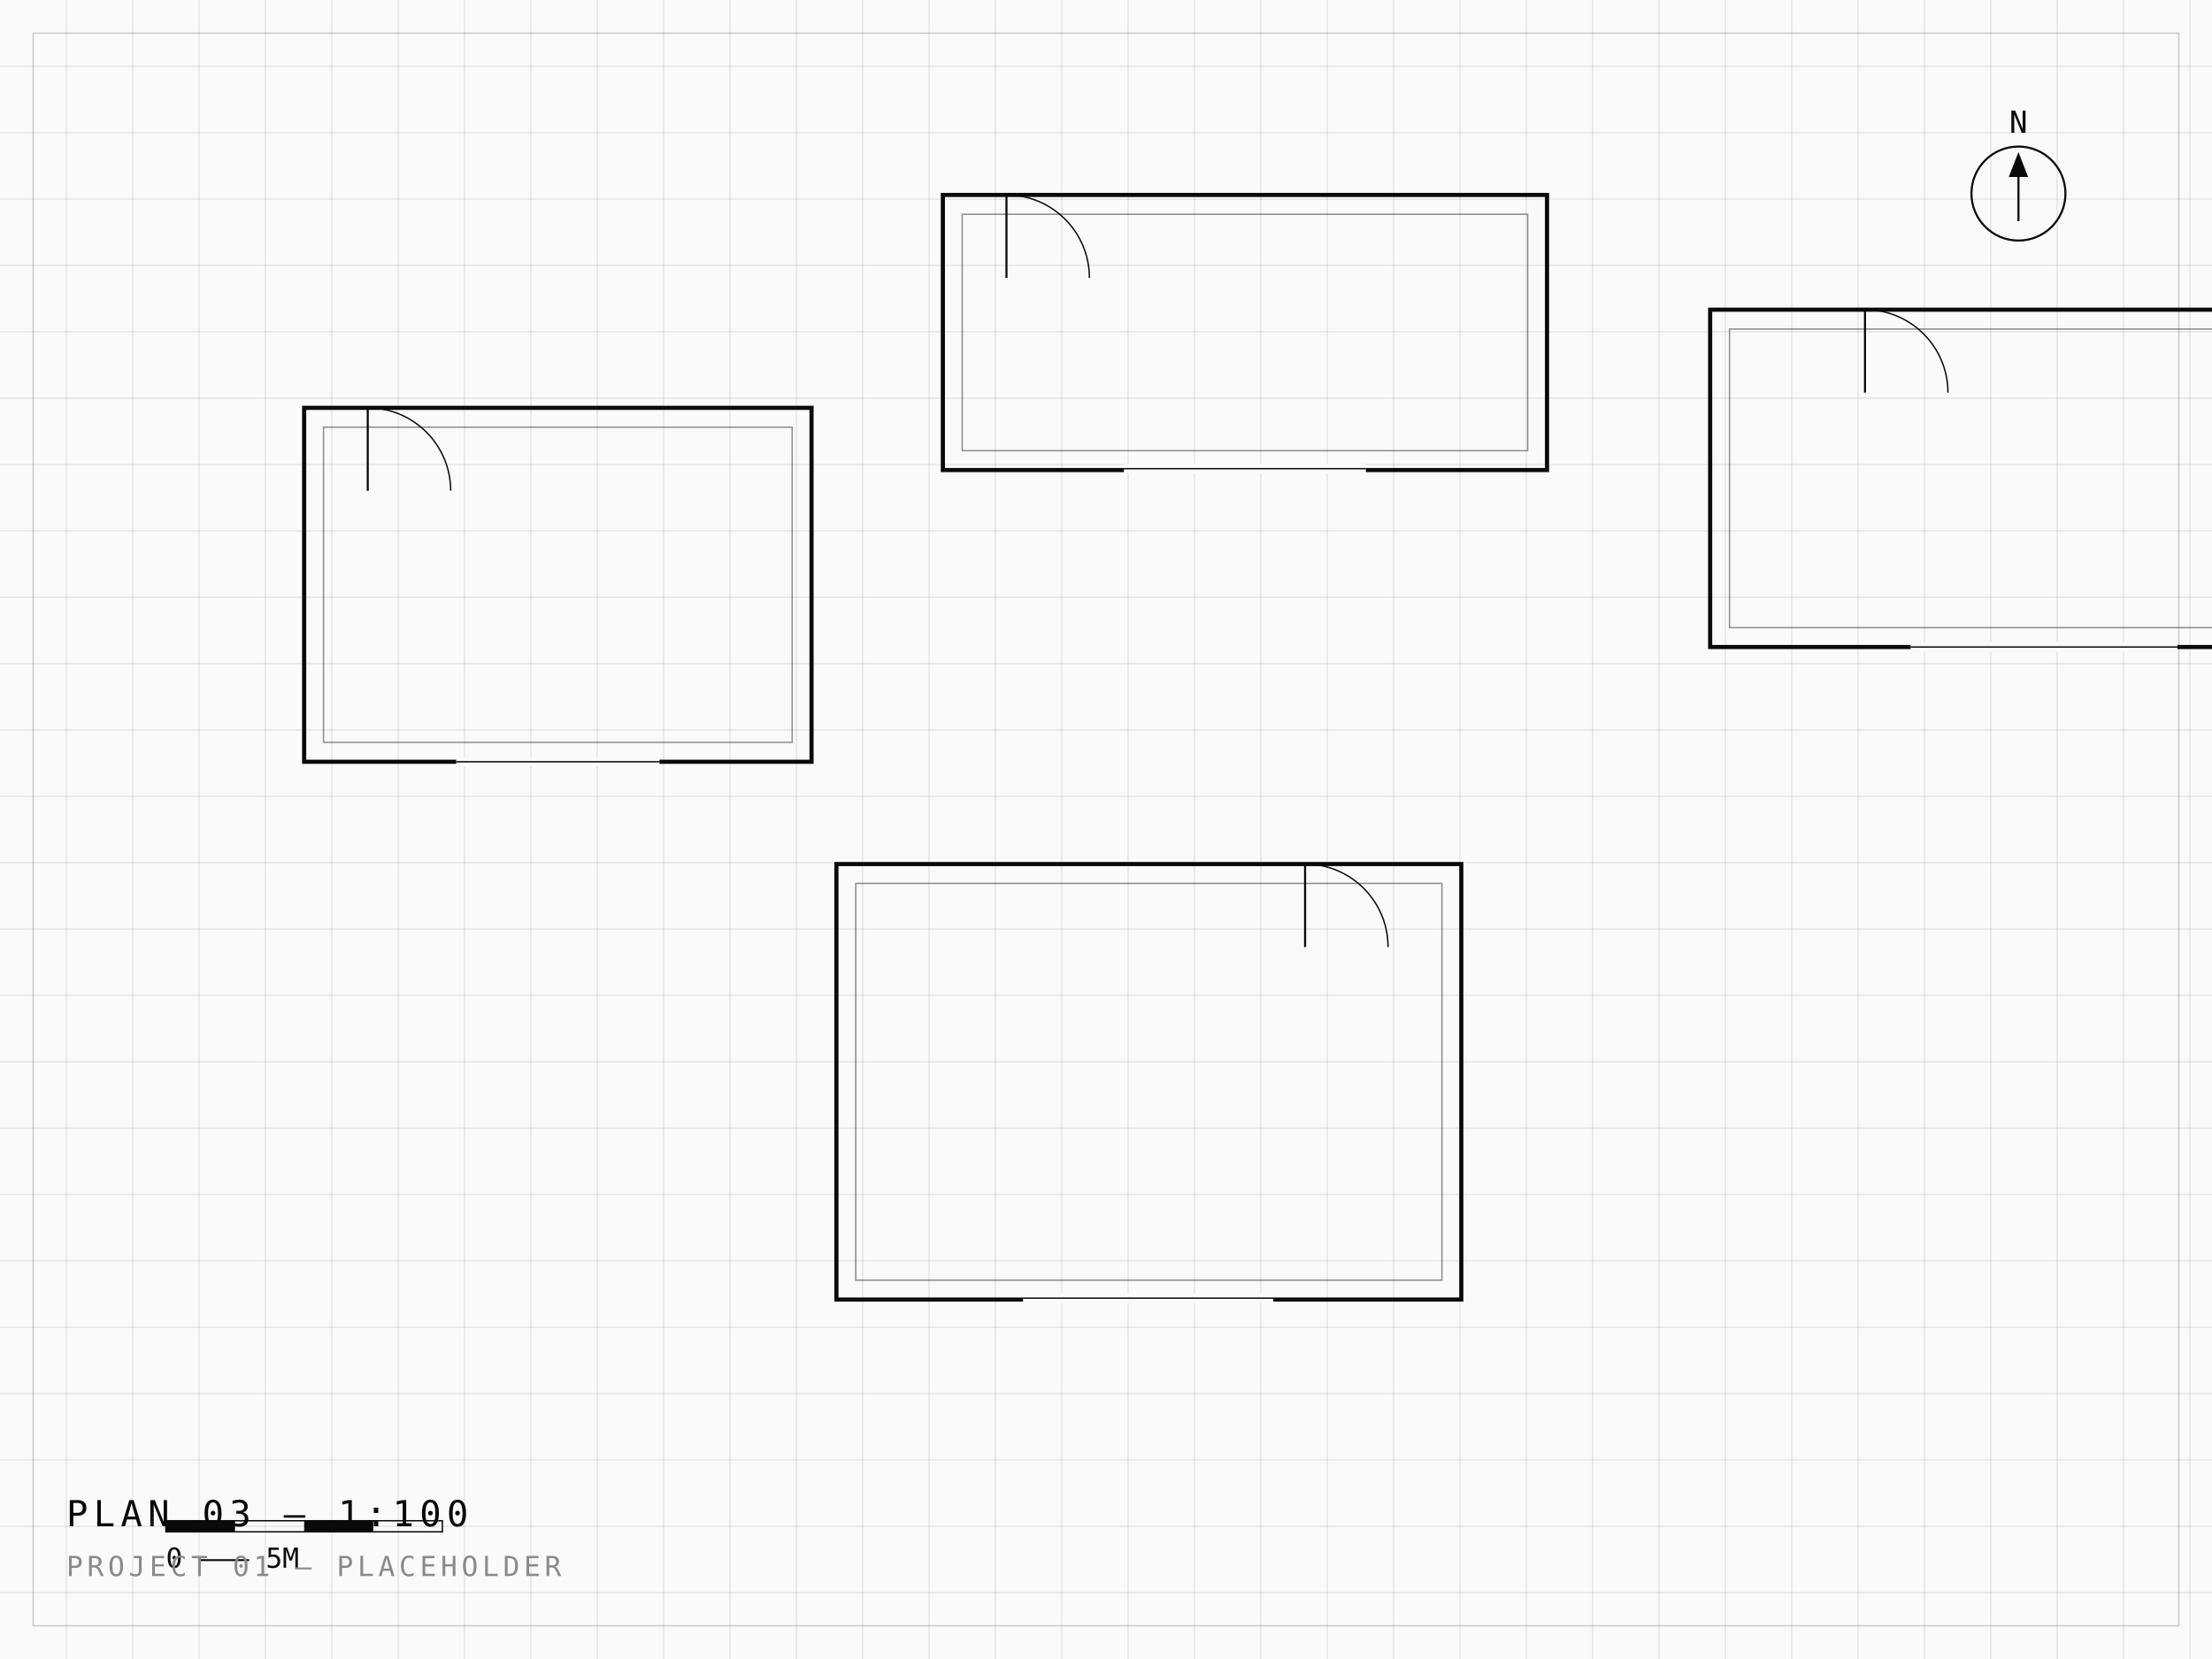
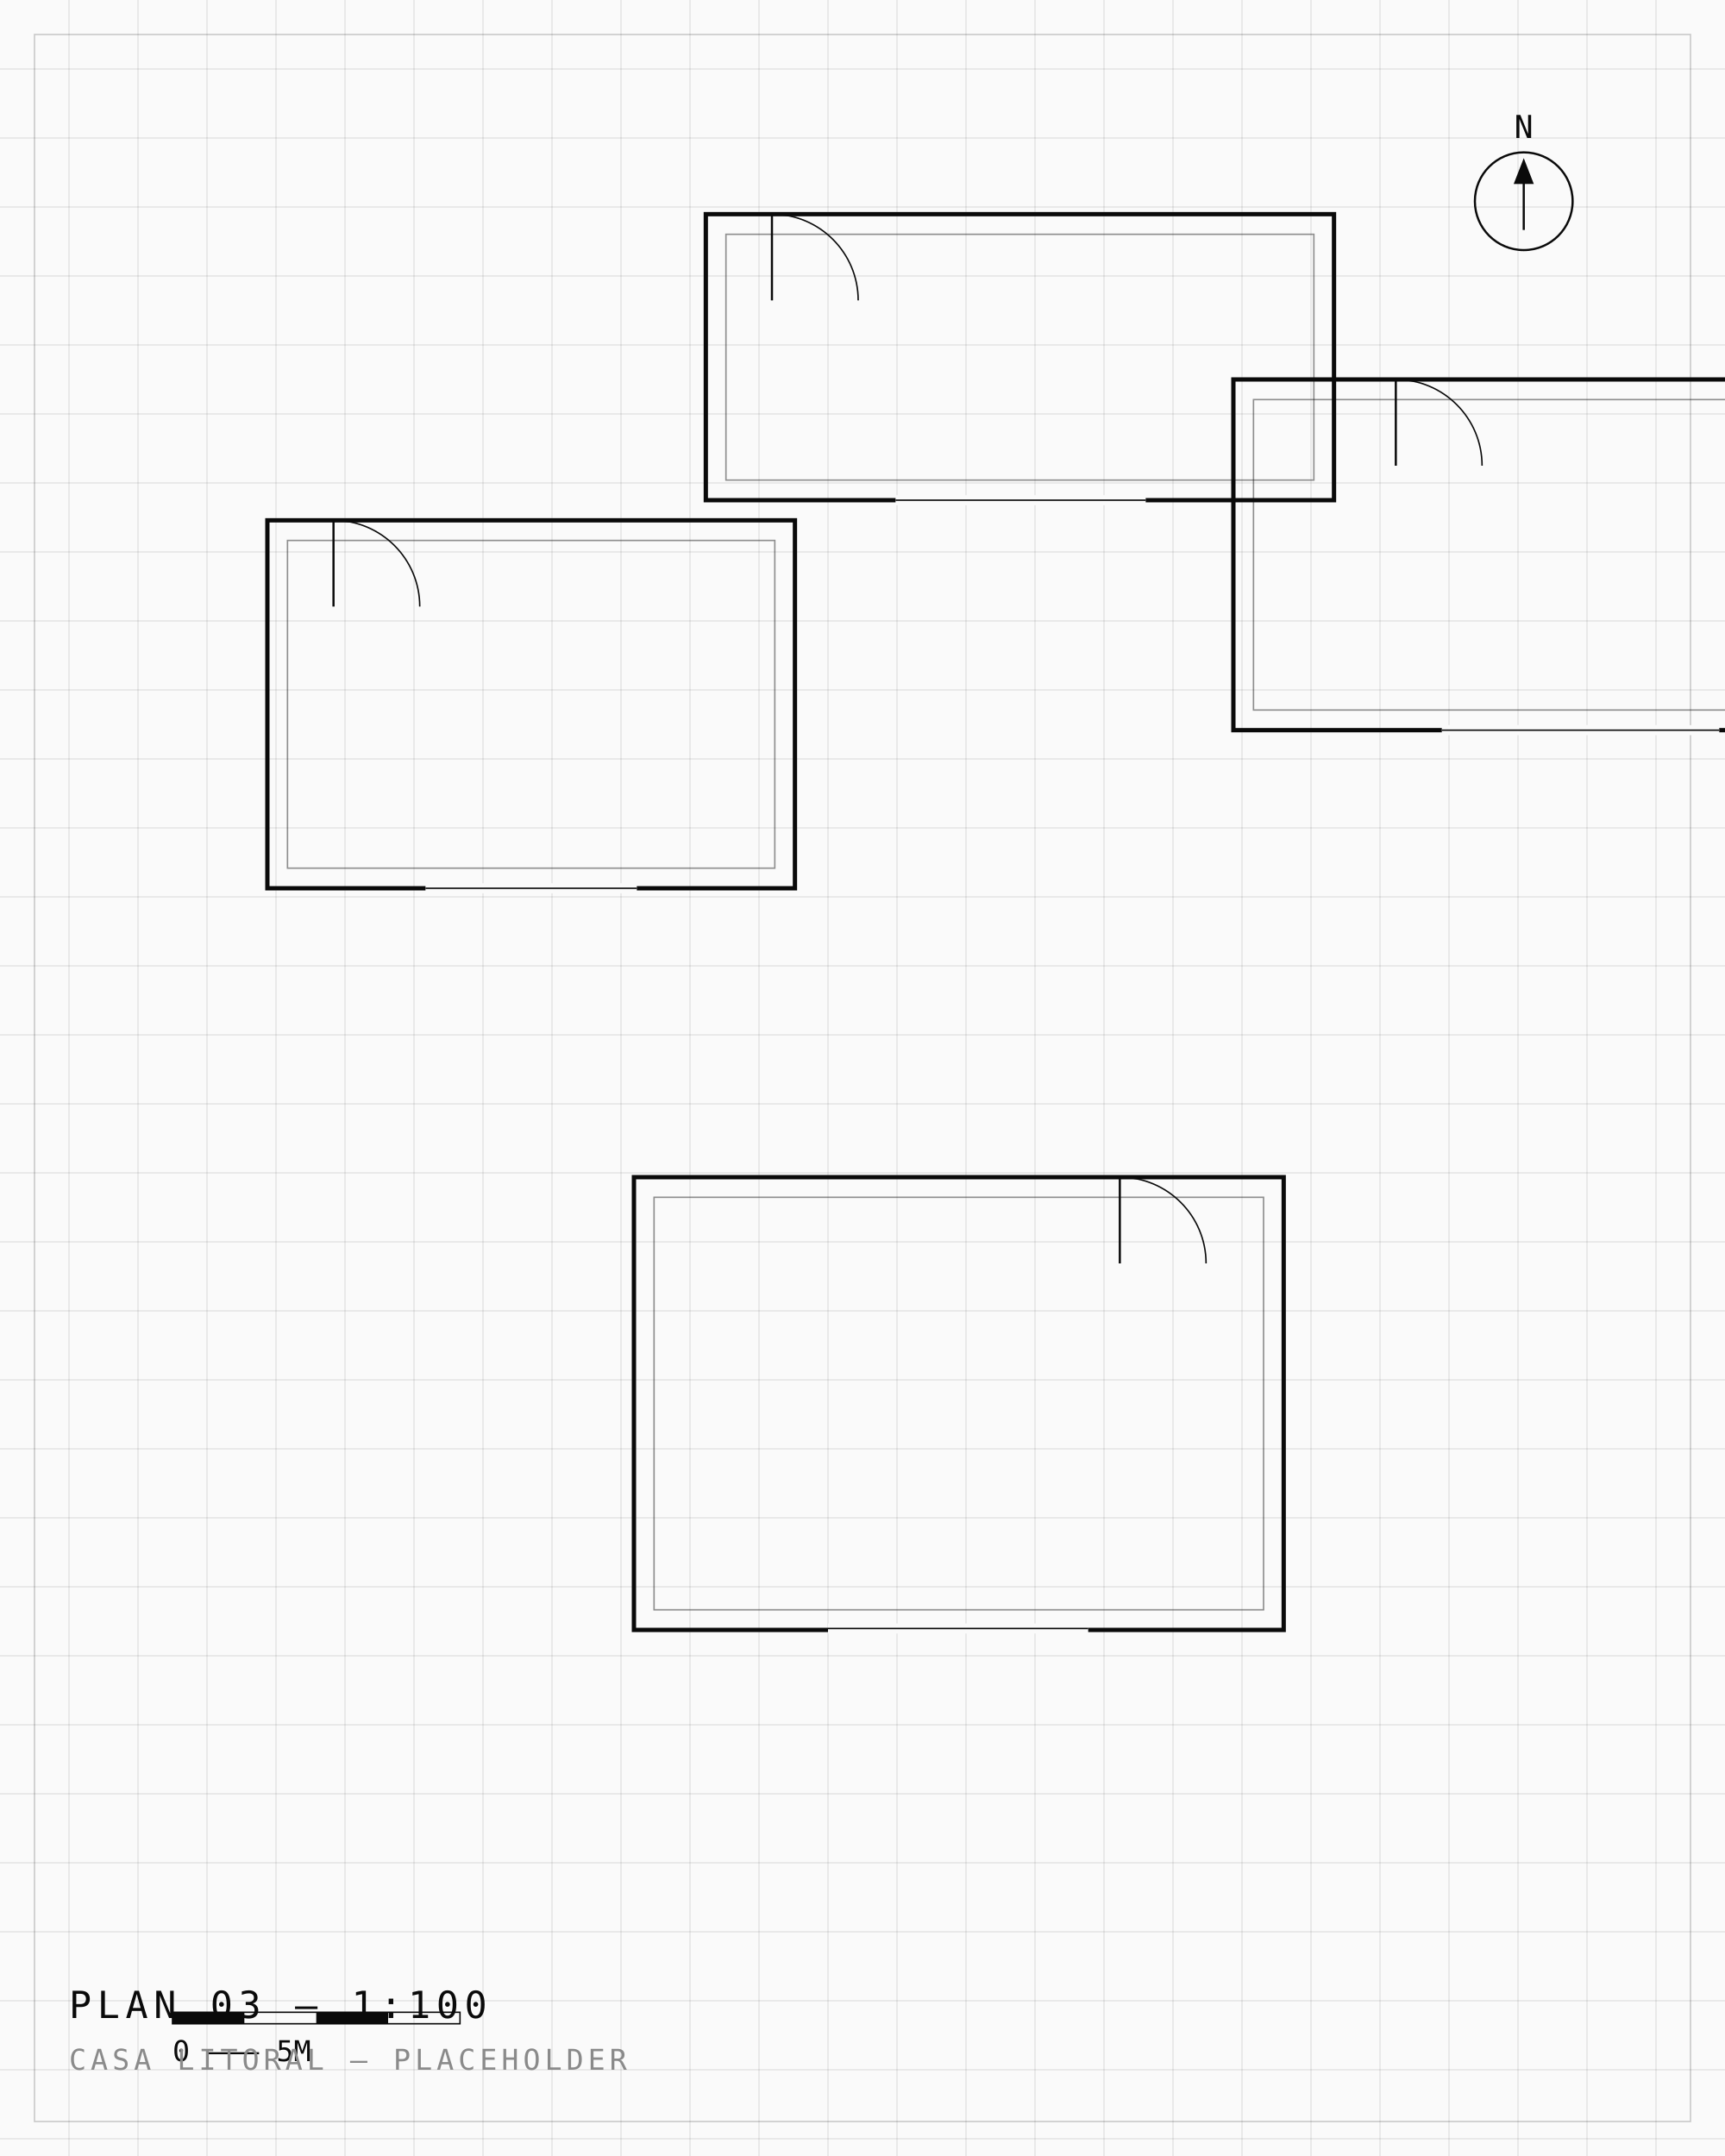
- <svg xmlns="http://www.w3.org/2000/svg" width="1600" height="1200" viewBox="0 0 1600 1200">
-   <rect width="1600" height="1200" fill="#fafafa" />
+ <svg xmlns="http://www.w3.org/2000/svg" width="1200" height="1500" viewBox="0 0 1200 1500">
+   <rect width="1200" height="1500" fill="#fafafa" />
  <g stroke="rgba(10,10,10,0.08)" stroke-width="1">
-     <line x1="48" y1="0" x2="48" y2="1200" />
-     <line x1="96" y1="0" x2="96" y2="1200" />
-     <line x1="144" y1="0" x2="144" y2="1200" />
-     <line x1="192" y1="0" x2="192" y2="1200" />
-     <line x1="240" y1="0" x2="240" y2="1200" />
-     <line x1="288" y1="0" x2="288" y2="1200" />
-     <line x1="336" y1="0" x2="336" y2="1200" />
-     <line x1="384" y1="0" x2="384" y2="1200" />
-     <line x1="432" y1="0" x2="432" y2="1200" />
-     <line x1="480" y1="0" x2="480" y2="1200" />
-     <line x1="528" y1="0" x2="528" y2="1200" />
-     <line x1="576" y1="0" x2="576" y2="1200" />
-     <line x1="624" y1="0" x2="624" y2="1200" />
-     <line x1="672" y1="0" x2="672" y2="1200" />
-     <line x1="720" y1="0" x2="720" y2="1200" />
-     <line x1="768" y1="0" x2="768" y2="1200" />
-     <line x1="816" y1="0" x2="816" y2="1200" />
-     <line x1="864" y1="0" x2="864" y2="1200" />
-     <line x1="912" y1="0" x2="912" y2="1200" />
-     <line x1="960" y1="0" x2="960" y2="1200" />
-     <line x1="1008" y1="0" x2="1008" y2="1200" />
-     <line x1="1056" y1="0" x2="1056" y2="1200" />
-     <line x1="1104" y1="0" x2="1104" y2="1200" />
-     <line x1="1152" y1="0" x2="1152" y2="1200" />
-     <line x1="1200" y1="0" x2="1200" y2="1200" />
-     <line x1="1248" y1="0" x2="1248" y2="1200" />
-     <line x1="1296" y1="0" x2="1296" y2="1200" />
-     <line x1="1344" y1="0" x2="1344" y2="1200" />
-     <line x1="1392" y1="0" x2="1392" y2="1200" />
-     <line x1="1440" y1="0" x2="1440" y2="1200" />
-     <line x1="1488" y1="0" x2="1488" y2="1200" />
-     <line x1="1536" y1="0" x2="1536" y2="1200" />
-     <line x1="1584" y1="0" x2="1584" y2="1200" />
-     <line x1="0" y1="48" x2="1600" y2="48" />
-     <line x1="0" y1="96" x2="1600" y2="96" />
-     <line x1="0" y1="144" x2="1600" y2="144" />
-     <line x1="0" y1="192" x2="1600" y2="192" />
-     <line x1="0" y1="240" x2="1600" y2="240" />
-     <line x1="0" y1="288" x2="1600" y2="288" />
-     <line x1="0" y1="336" x2="1600" y2="336" />
-     <line x1="0" y1="384" x2="1600" y2="384" />
-     <line x1="0" y1="432" x2="1600" y2="432" />
-     <line x1="0" y1="480" x2="1600" y2="480" />
-     <line x1="0" y1="528" x2="1600" y2="528" />
-     <line x1="0" y1="576" x2="1600" y2="576" />
-     <line x1="0" y1="624" x2="1600" y2="624" />
-     <line x1="0" y1="672" x2="1600" y2="672" />
-     <line x1="0" y1="720" x2="1600" y2="720" />
-     <line x1="0" y1="768" x2="1600" y2="768" />
-     <line x1="0" y1="816" x2="1600" y2="816" />
-     <line x1="0" y1="864" x2="1600" y2="864" />
-     <line x1="0" y1="912" x2="1600" y2="912" />
-     <line x1="0" y1="960" x2="1600" y2="960" />
-     <line x1="0" y1="1008" x2="1600" y2="1008" />
-     <line x1="0" y1="1056" x2="1600" y2="1056" />
-     <line x1="0" y1="1104" x2="1600" y2="1104" />
-     <line x1="0" y1="1152" x2="1600" y2="1152" />
+     <line x1="48" y1="0" x2="48" y2="1500" />
+     <line x1="96" y1="0" x2="96" y2="1500" />
+     <line x1="144" y1="0" x2="144" y2="1500" />
+     <line x1="192" y1="0" x2="192" y2="1500" />
+     <line x1="240" y1="0" x2="240" y2="1500" />
+     <line x1="288" y1="0" x2="288" y2="1500" />
+     <line x1="336" y1="0" x2="336" y2="1500" />
+     <line x1="384" y1="0" x2="384" y2="1500" />
+     <line x1="432" y1="0" x2="432" y2="1500" />
+     <line x1="480" y1="0" x2="480" y2="1500" />
+     <line x1="528" y1="0" x2="528" y2="1500" />
+     <line x1="576" y1="0" x2="576" y2="1500" />
+     <line x1="624" y1="0" x2="624" y2="1500" />
+     <line x1="672" y1="0" x2="672" y2="1500" />
+     <line x1="720" y1="0" x2="720" y2="1500" />
+     <line x1="768" y1="0" x2="768" y2="1500" />
+     <line x1="816" y1="0" x2="816" y2="1500" />
+     <line x1="864" y1="0" x2="864" y2="1500" />
+     <line x1="912" y1="0" x2="912" y2="1500" />
+     <line x1="960" y1="0" x2="960" y2="1500" />
+     <line x1="1008" y1="0" x2="1008" y2="1500" />
+     <line x1="1056" y1="0" x2="1056" y2="1500" />
+     <line x1="1104" y1="0" x2="1104" y2="1500" />
+     <line x1="1152" y1="0" x2="1152" y2="1500" />
+     <line x1="0" y1="48" x2="1200" y2="48" />
+     <line x1="0" y1="96" x2="1200" y2="96" />
+     <line x1="0" y1="144" x2="1200" y2="144" />
+     <line x1="0" y1="192" x2="1200" y2="192" />
+     <line x1="0" y1="240" x2="1200" y2="240" />
+     <line x1="0" y1="288" x2="1200" y2="288" />
+     <line x1="0" y1="336" x2="1200" y2="336" />
+     <line x1="0" y1="384" x2="1200" y2="384" />
+     <line x1="0" y1="432" x2="1200" y2="432" />
+     <line x1="0" y1="480" x2="1200" y2="480" />
+     <line x1="0" y1="528" x2="1200" y2="528" />
+     <line x1="0" y1="576" x2="1200" y2="576" />
+     <line x1="0" y1="624" x2="1200" y2="624" />
+     <line x1="0" y1="672" x2="1200" y2="672" />
+     <line x1="0" y1="720" x2="1200" y2="720" />
+     <line x1="0" y1="768" x2="1200" y2="768" />
+     <line x1="0" y1="816" x2="1200" y2="816" />
+     <line x1="0" y1="864" x2="1200" y2="864" />
+     <line x1="0" y1="912" x2="1200" y2="912" />
+     <line x1="0" y1="960" x2="1200" y2="960" />
+     <line x1="0" y1="1008" x2="1200" y2="1008" />
+     <line x1="0" y1="1056" x2="1200" y2="1056" />
+     <line x1="0" y1="1104" x2="1200" y2="1104" />
+     <line x1="0" y1="1152" x2="1200" y2="1152" />
+     <line x1="0" y1="1200" x2="1200" y2="1200" />
+     <line x1="0" y1="1248" x2="1200" y2="1248" />
+     <line x1="0" y1="1296" x2="1200" y2="1296" />
+     <line x1="0" y1="1344" x2="1200" y2="1344" />
+     <line x1="0" y1="1392" x2="1200" y2="1392" />
+     <line x1="0" y1="1440" x2="1200" y2="1440" />
+     <line x1="0" y1="1488" x2="1200" y2="1488" />
  </g>
-   <rect x="24" y="24" width="1552" height="1152" fill="none" stroke="rgba(10,10,10,0.2)" stroke-width="1" />
-   <rect x="1237" y="224" width="483" height="244" fill="none" stroke="#0a0a0a" stroke-width="3" />
-   <rect x="1251" y="238" width="455" height="216" fill="none" stroke="#0a0a0a" stroke-width="1" opacity="0.45" />
-   <line x1="1349" y1="224" x2="1349" y2="284" stroke="#0a0a0a" stroke-width="1.5" />
-   <path d="M 1349 224 A 60 60 0 0 1 1409 284" fill="none" stroke="#0a0a0a" stroke-width="1" />
-   <line x1="1382" y1="468" x2="1575" y2="468" stroke="#fafafa" stroke-width="7" />
-   <line x1="1382" y1="468" x2="1575" y2="468" stroke="#0a0a0a" stroke-width="1" />
-   <rect x="682" y="141" width="437" height="199" fill="none" stroke="#0a0a0a" stroke-width="3" />
-   <rect x="696" y="155" width="409" height="171" fill="none" stroke="#0a0a0a" stroke-width="1" opacity="0.45" />
-   <line x1="728" y1="141" x2="728" y2="201" stroke="#0a0a0a" stroke-width="1.5" />
-   <path d="M 728 141 A 60 60 0 0 1 788 201" fill="none" stroke="#0a0a0a" stroke-width="1" />
-   <line x1="813" y1="339" x2="988" y2="339" stroke="#fafafa" stroke-width="7" />
-   <line x1="813" y1="339" x2="988" y2="339" stroke="#0a0a0a" stroke-width="1" />
-   <rect x="220" y="295" width="367" height="256" fill="none" stroke="#0a0a0a" stroke-width="3" />
-   <rect x="234" y="309" width="339" height="228" fill="none" stroke="#0a0a0a" stroke-width="1" opacity="0.45" />
-   <line x1="266" y1="295" x2="266" y2="355" stroke="#0a0a0a" stroke-width="1.5" />
-   <path d="M 266 295 A 60 60 0 0 1 326 355" fill="none" stroke="#0a0a0a" stroke-width="1" />
-   <line x1="330" y1="551" x2="477" y2="551" stroke="#fafafa" stroke-width="7" />
-   <line x1="330" y1="551" x2="477" y2="551" stroke="#0a0a0a" stroke-width="1" />
-   <rect x="605" y="625" width="452" height="315" fill="none" stroke="#0a0a0a" stroke-width="3" />
-   <rect x="619" y="639" width="424" height="287" fill="none" stroke="#0a0a0a" stroke-width="1" opacity="0.45" />
-   <line x1="944" y1="625" x2="944" y2="685" stroke="#0a0a0a" stroke-width="1.5" />
-   <path d="M 944 625 A 60 60 0 0 1 1004 685" fill="none" stroke="#0a0a0a" stroke-width="1" />
-   <line x1="740" y1="939" x2="921" y2="939" stroke="#fafafa" stroke-width="7" />
-   <line x1="740" y1="939" x2="921" y2="939" stroke="#0a0a0a" stroke-width="1" />
-   <g transform="translate(1460,140)" stroke="#0a0a0a" fill="none" stroke-width="1.5">
+   <rect x="24" y="24" width="1152" height="1452" fill="none" stroke="rgba(10,10,10,0.2)" stroke-width="1" />
+   <rect x="858" y="264" width="483" height="244" fill="none" stroke="#0a0a0a" stroke-width="3" />
+   <rect x="872" y="278" width="455" height="216" fill="none" stroke="#0a0a0a" stroke-width="1" opacity="0.45" />
+   <line x1="971" y1="264" x2="971" y2="324" stroke="#0a0a0a" stroke-width="1.5" />
+   <path d="M 971 264 A 60 60 0 0 1 1031 324" fill="none" stroke="#0a0a0a" stroke-width="1" />
+   <line x1="1003" y1="508" x2="1196" y2="508" stroke="#fafafa" stroke-width="7" />
+   <line x1="1003" y1="508" x2="1196" y2="508" stroke="#0a0a0a" stroke-width="1" />
+   <rect x="491" y="149" width="437" height="199" fill="none" stroke="#0a0a0a" stroke-width="3" />
+   <rect x="505" y="163" width="409" height="171" fill="none" stroke="#0a0a0a" stroke-width="1" opacity="0.45" />
+   <line x1="537" y1="149" x2="537" y2="209" stroke="#0a0a0a" stroke-width="1.5" />
+   <path d="M 537 149 A 60 60 0 0 1 597 209" fill="none" stroke="#0a0a0a" stroke-width="1" />
+   <line x1="623" y1="348" x2="797" y2="348" stroke="#fafafa" stroke-width="7" />
+   <line x1="623" y1="348" x2="797" y2="348" stroke="#0a0a0a" stroke-width="1" />
+   <rect x="186" y="362" width="367" height="256" fill="none" stroke="#0a0a0a" stroke-width="3" />
+   <rect x="200" y="376" width="339" height="228" fill="none" stroke="#0a0a0a" stroke-width="1" opacity="0.45" />
+   <line x1="232" y1="362" x2="232" y2="422" stroke="#0a0a0a" stroke-width="1.5" />
+   <path d="M 232 362 A 60 60 0 0 1 292 422" fill="none" stroke="#0a0a0a" stroke-width="1" />
+   <line x1="296" y1="618" x2="443" y2="618" stroke="#fafafa" stroke-width="7" />
+   <line x1="296" y1="618" x2="443" y2="618" stroke="#0a0a0a" stroke-width="1" />
+   <rect x="441" y="819" width="452" height="315" fill="none" stroke="#0a0a0a" stroke-width="3" />
+   <rect x="455" y="833" width="424" height="287" fill="none" stroke="#0a0a0a" stroke-width="1" opacity="0.45" />
+   <line x1="779" y1="819" x2="779" y2="879" stroke="#0a0a0a" stroke-width="1.5" />
+   <path d="M 779 819 A 60 60 0 0 1 839 879" fill="none" stroke="#0a0a0a" stroke-width="1" />
+   <line x1="576" y1="1133" x2="757" y2="1133" stroke="#fafafa" stroke-width="7" />
+   <line x1="576" y1="1133" x2="757" y2="1133" stroke="#0a0a0a" stroke-width="1" />
+   <g transform="translate(1060,140)" stroke="#0a0a0a" fill="none" stroke-width="1.5">
    <circle r="34" />
    <line x1="0" y1="20" x2="0" y2="-20" />
    <polygon points="0,-30 7,-12 -7,-12" fill="#0a0a0a" stroke="none" />
    <text y="-44" text-anchor="middle" font-size="22" fill="#0a0a0a" stroke="none" font-family="monospace">N</text>
  </g>
-   <g transform="translate(120,1100)">
+   <g transform="translate(120,1400)">
    <rect width="200" height="8" fill="none" stroke="#0a0a0a" />
    <rect width="50" height="8" fill="#0a0a0a" />
    <rect x="100" width="50" height="8" fill="#0a0a0a" />
    <text y="34" font-size="20" font-family="monospace" fill="#0a0a0a">0 ——— 5M</text>
  </g>
-   <text x="48" y="1104" font-family="monospace" font-size="26" letter-spacing="4" fill="#0a0a0a">PLAN 03 — 1:100</text>
-   <text x="48" y="1140" font-family="monospace" font-size="20" letter-spacing="3" fill="#8a8a8a">PROJECT 01 — PLACEHOLDER</text>
+   <text x="48" y="1404" font-family="monospace" font-size="26" letter-spacing="4" fill="#0a0a0a">PLAN 03 — 1:100</text>
+   <text x="48" y="1440" font-family="monospace" font-size="20" letter-spacing="3" fill="#8a8a8a">CASA LITORAL — PLACEHOLDER</text>
</svg>
